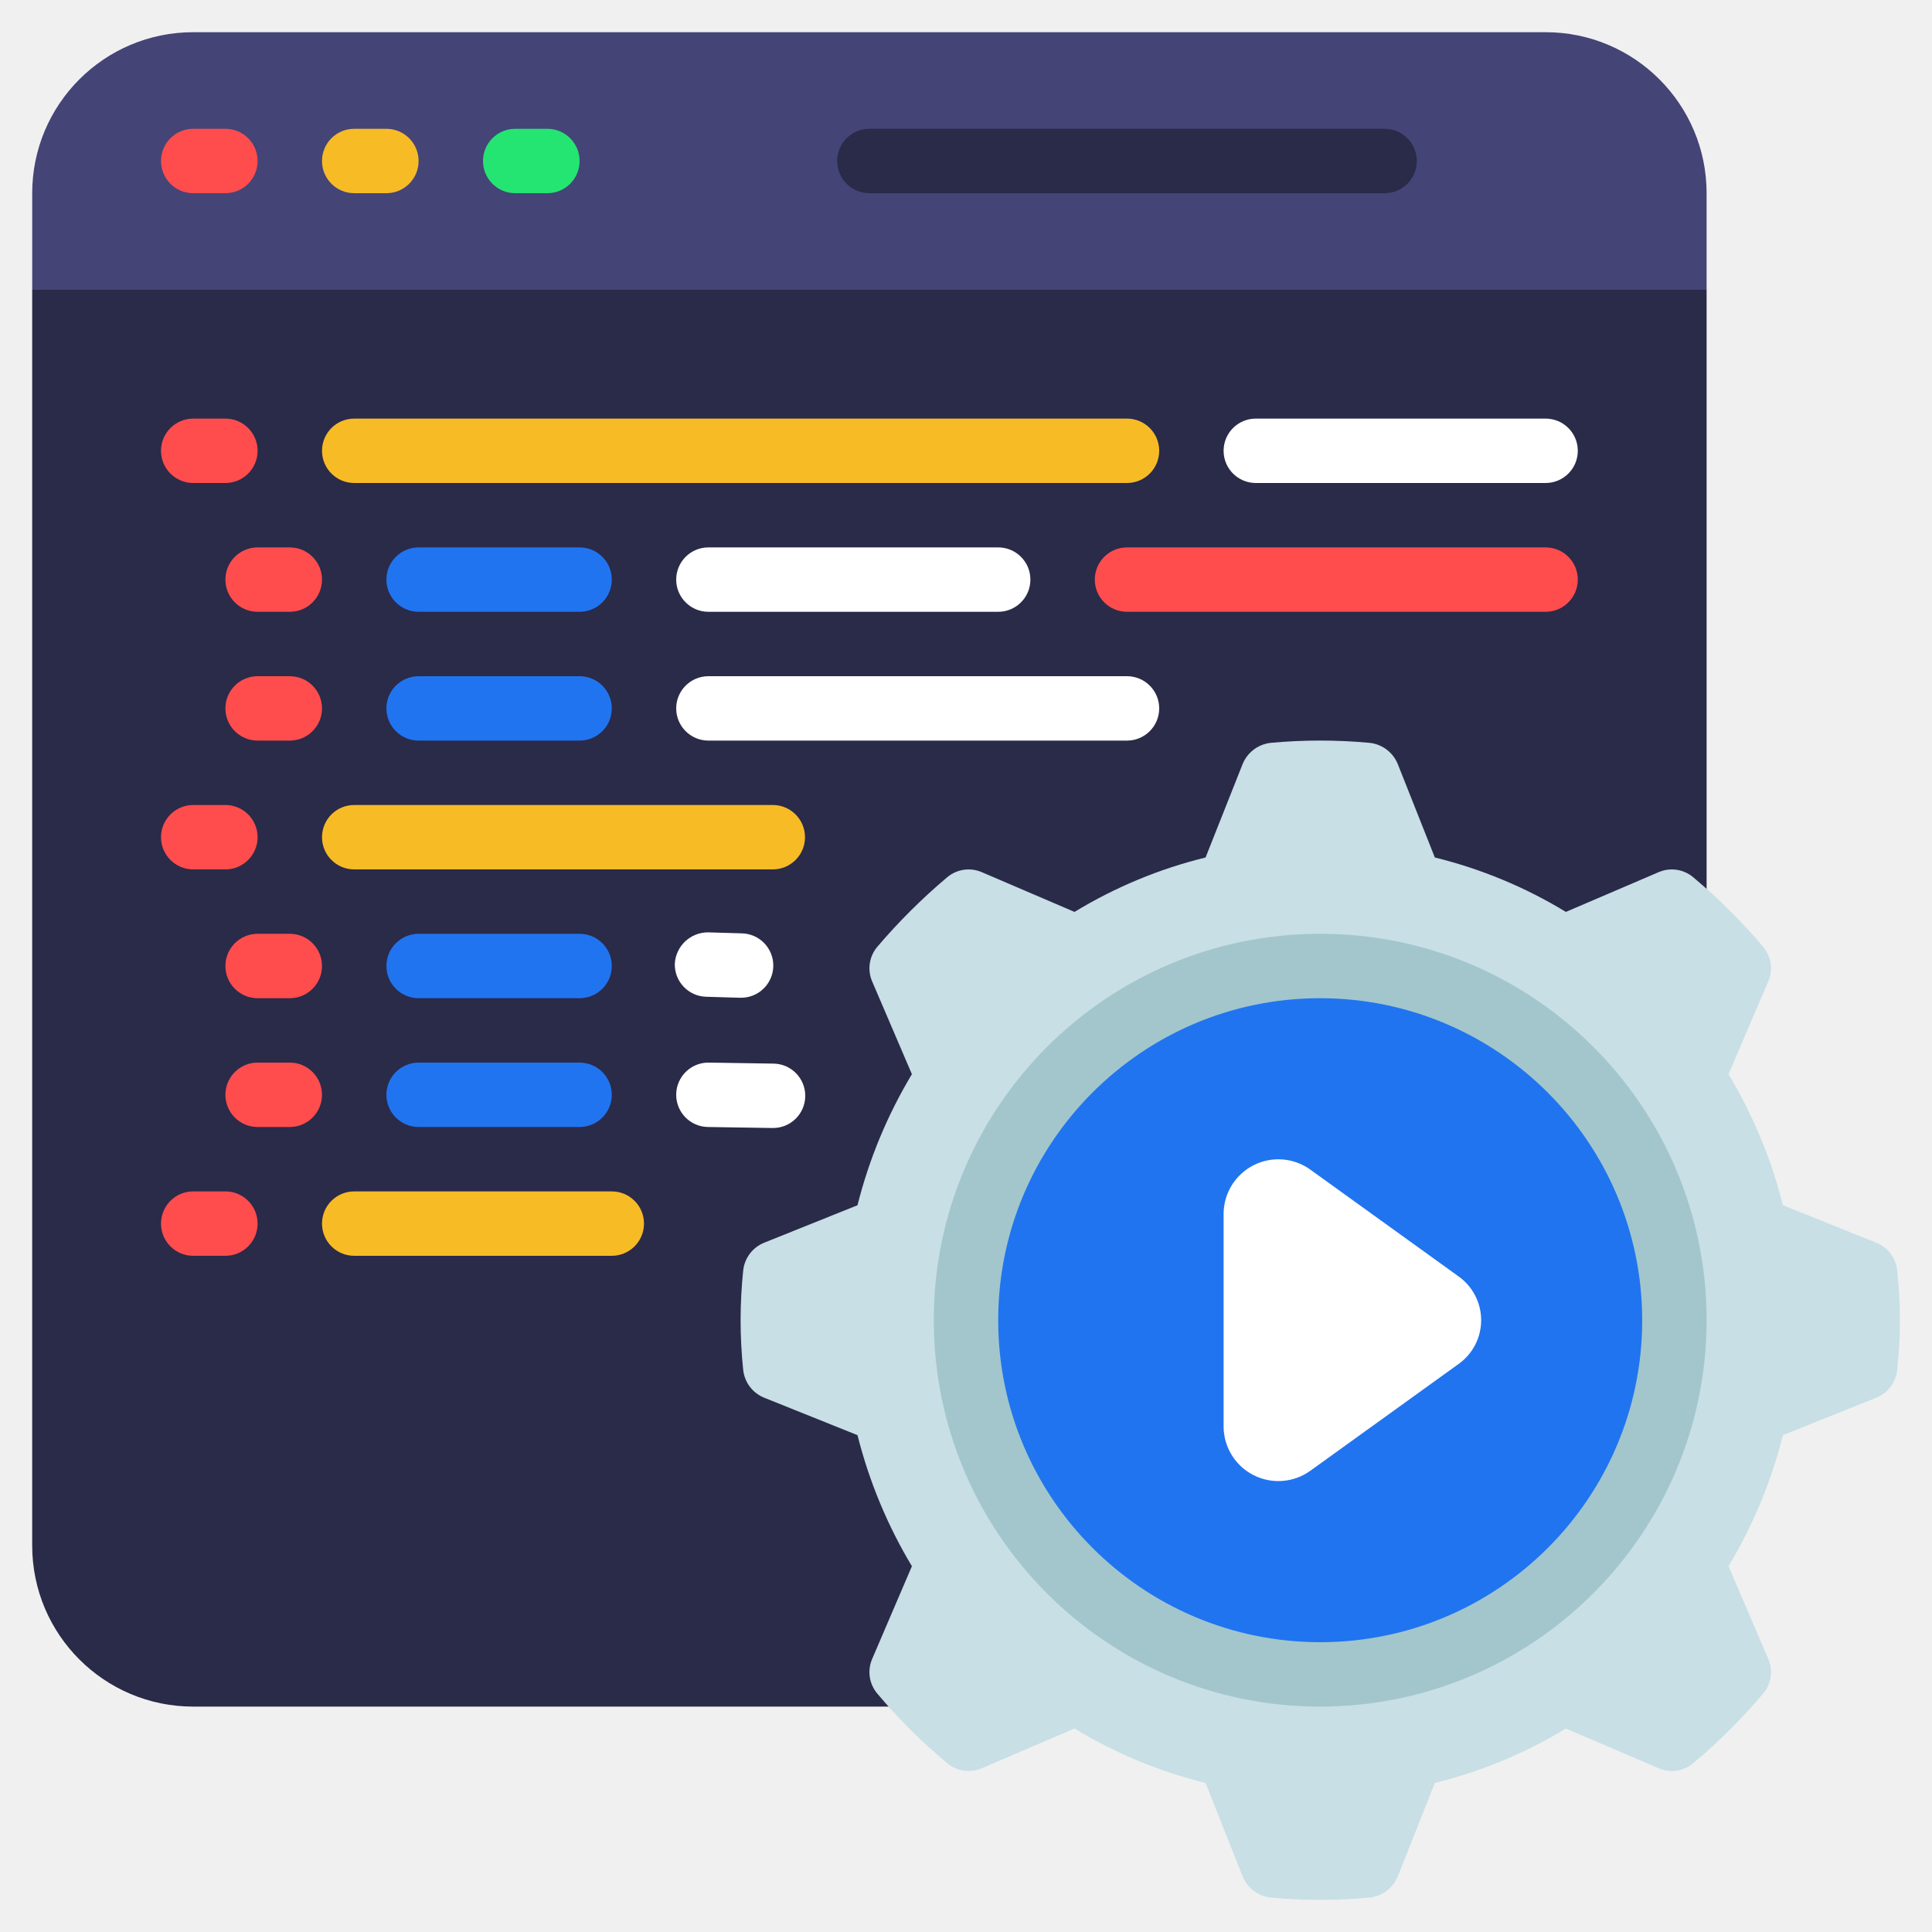
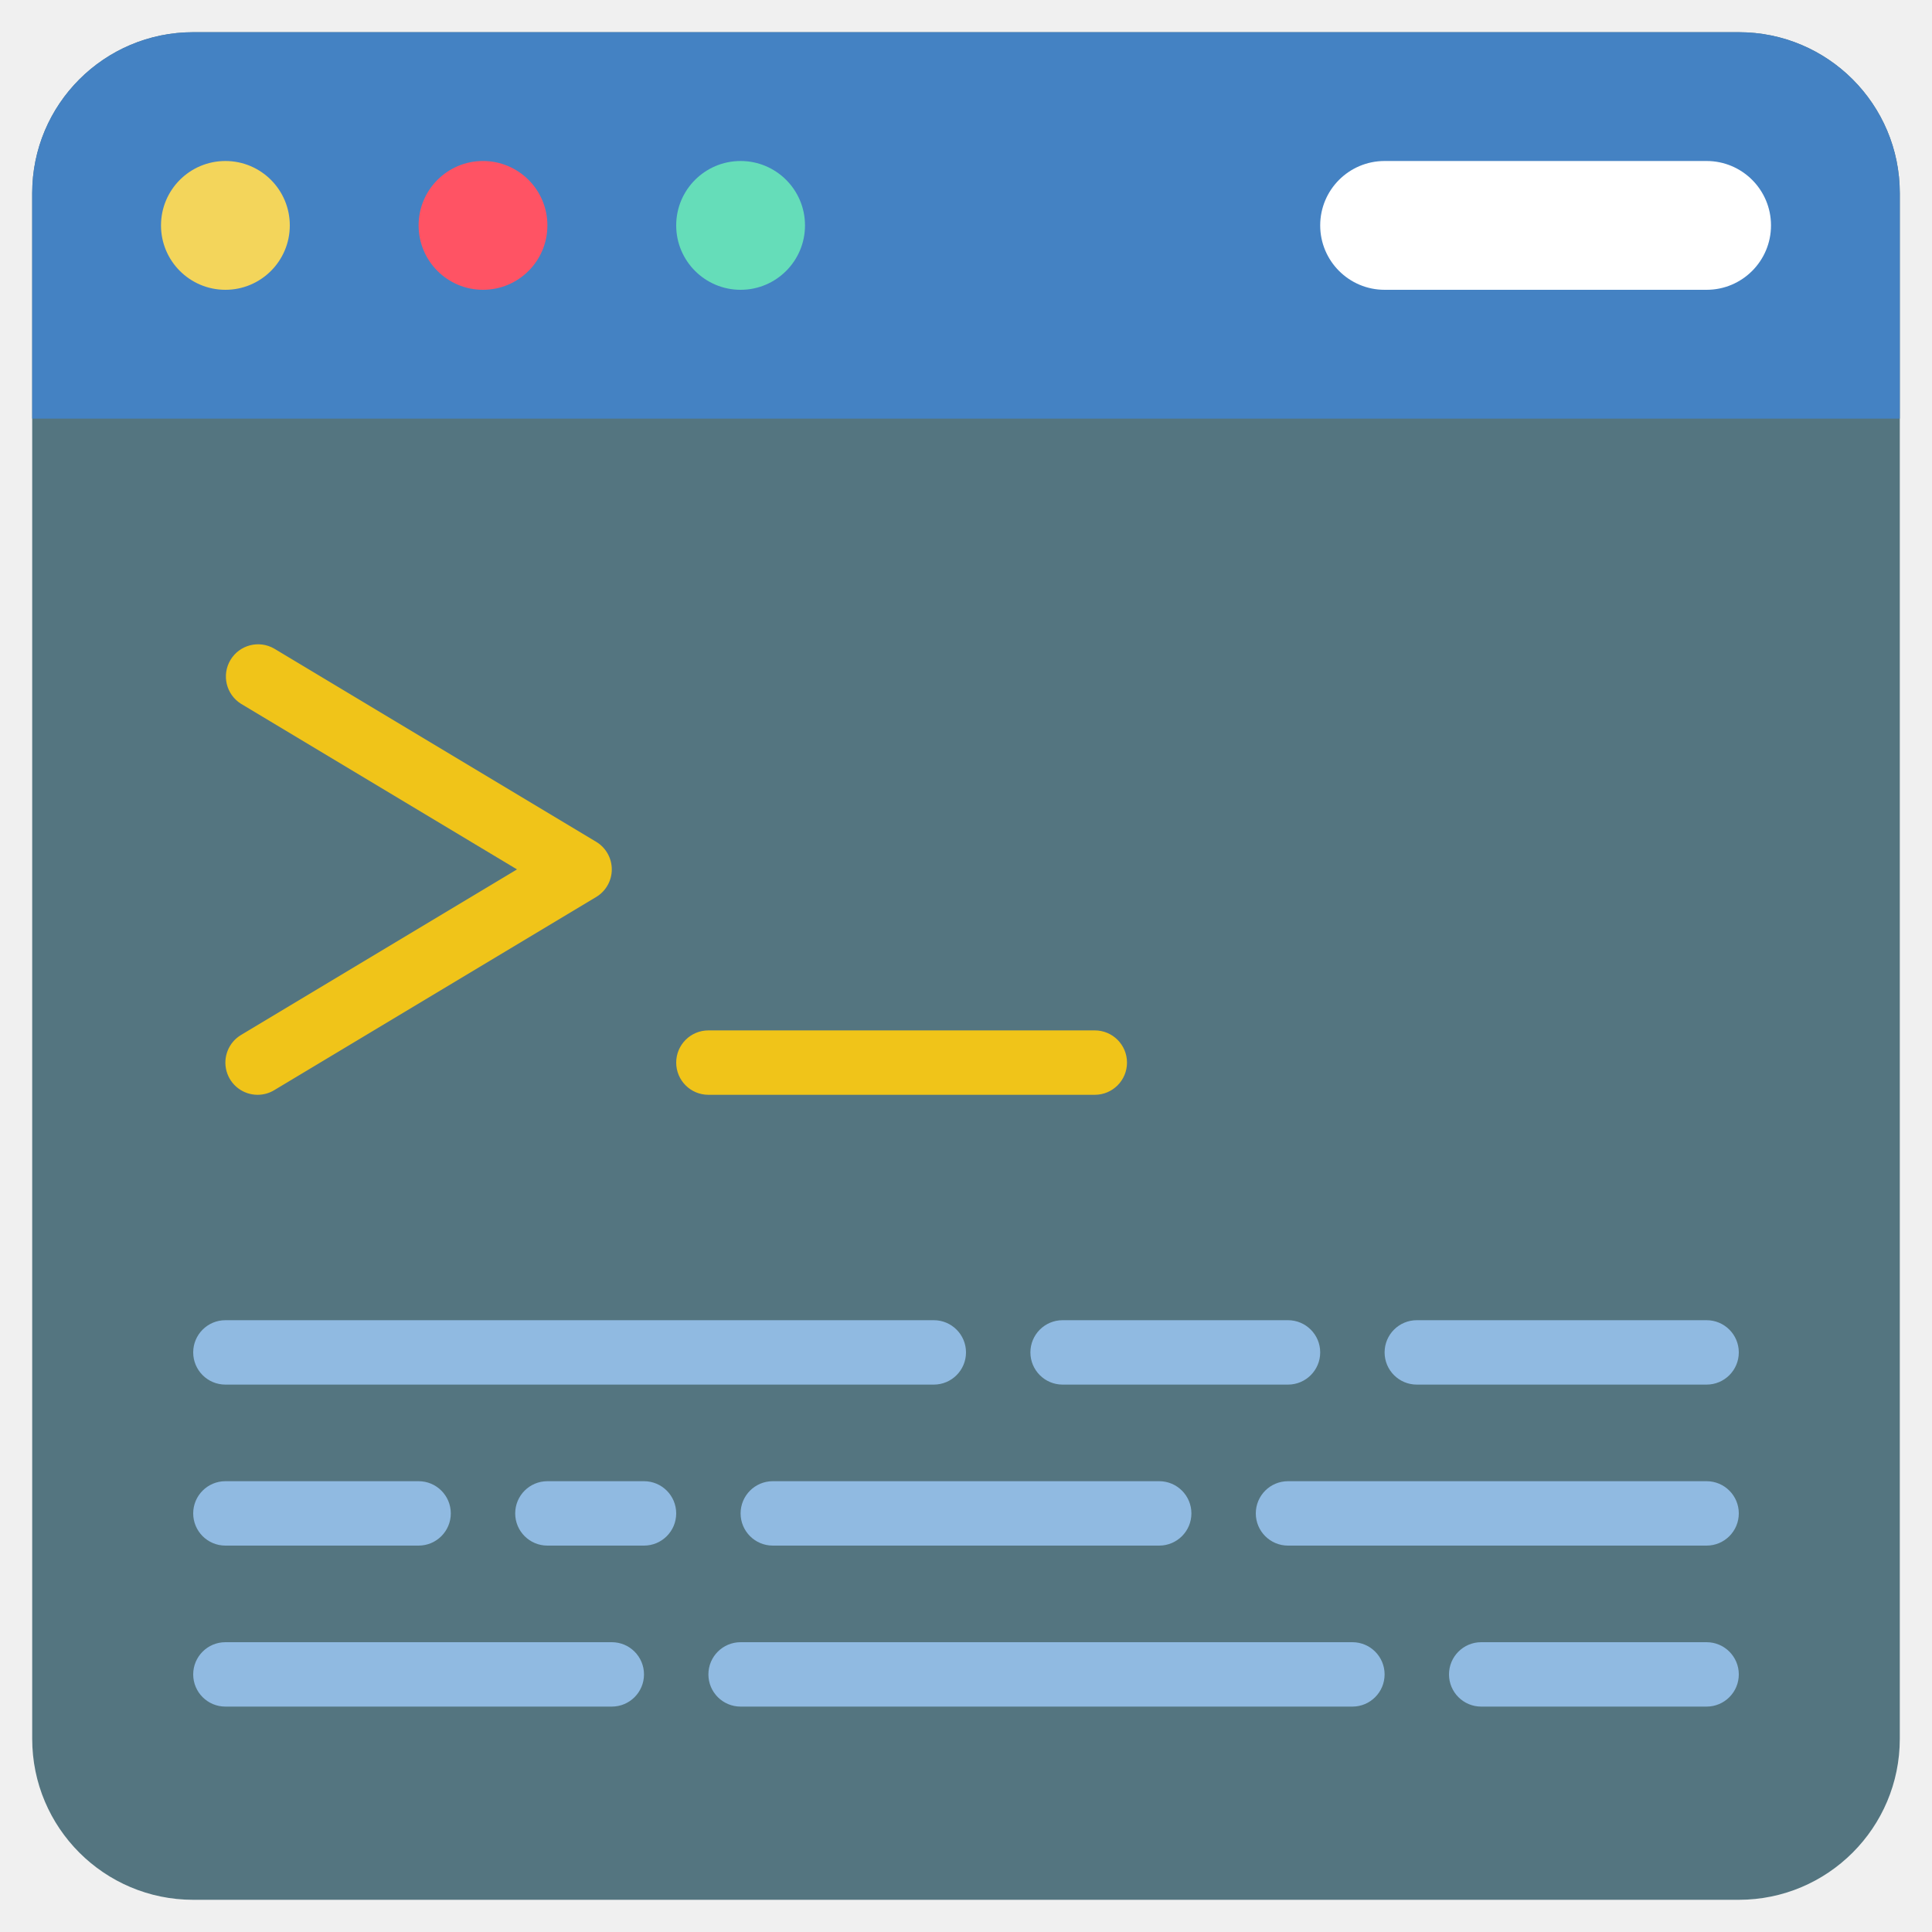
<svg xmlns="http://www.w3.org/2000/svg" version="1.1" width="512" height="512" x="0" y="0" viewBox="0 0 60 60" style="enable-background:new 0 0 512 512" xml:space="preserve" class="">
  <g>
-     <path fill="#2a2a49" d="M53 9v39a5 5 0 0 1-5 5H6a5 5 0 0 1-5-5V9l2-2h47z" opacity="1" data-original="#2a2a49" class="" />
-     <path fill="#444477" d="M53 6v3H1V6a5 5 0 0 1 5-5h42a5 5 0 0 1 5 5z" opacity="1" data-original="#444477" class="" />
-     <circle cx="41" cy="41" r="11" fill="#2074ef" opacity="1" data-original="#2074ef" class="" />
-     <path fill="#c7dfe5" d="M58.92 39.46a1.051 1.051 0 0 0-.66-.87l-2.89-1.16a15.03 15.03 0 0 0-1.69-4.07l1.23-2.87a1.034 1.034 0 0 0-.15-1.08 17.872 17.872 0 0 0-2.18-2.17 1.034 1.034 0 0 0-1.08-.15l-2.87 1.23a14.471 14.471 0 0 0-4.07-1.69l-1.15-2.9a1.069 1.069 0 0 0-.87-.66 16.678 16.678 0 0 0-3.08 0 1.069 1.069 0 0 0-.87.66l-1.15 2.9a14.471 14.471 0 0 0-4.07 1.69l-2.87-1.23a1.034 1.034 0 0 0-1.08.15 18.616 18.616 0 0 0-2.18 2.17 1.034 1.034 0 0 0-.15 1.08l1.23 2.87a15.03 15.03 0 0 0-1.69 4.07l-2.89 1.16a1.051 1.051 0 0 0-.66.87 14.862 14.862 0 0 0 0 3.08 1.051 1.051 0 0 0 .66.87l2.89 1.16a15.03 15.03 0 0 0 1.69 4.07l-1.23 2.87a1.034 1.034 0 0 0 .15 1.08 17.189 17.189 0 0 0 2.18 2.17 1.034 1.034 0 0 0 1.08.15l2.87-1.23a14.471 14.471 0 0 0 4.07 1.69l1.15 2.9a1.069 1.069 0 0 0 .87.66 16.678 16.678 0 0 0 3.08 0 1.069 1.069 0 0 0 .87-.66l1.15-2.9a14.471 14.471 0 0 0 4.07-1.69l2.87 1.23a1.034 1.034 0 0 0 1.08-.15 17.875 17.875 0 0 0 2.18-2.17 1.034 1.034 0 0 0 .15-1.08l-1.23-2.87a15.03 15.03 0 0 0 1.69-4.07l2.89-1.16a1.051 1.051 0 0 0 .66-.87 14.415 14.415 0 0 0 0-3.08zM41 52a11 11 0 1 1 11-11 10.994 10.994 0 0 1-11 11z" opacity="1" data-original="#c7dfe5" class="" />
-     <path fill="#ffffff" d="m45.3 42.358-4.607 3.318A1.7 1.7 0 0 1 38 44.318v-6.636a1.7 1.7 0 0 1 2.694-1.358l4.606 3.318a1.669 1.669 0 0 1 0 2.716z" opacity="1" data-original="#ffffff" class="" />
-     <path fill="#a2c6cc" d="M41 53a12 12 0 1 1 12-12 12.013 12.013 0 0 1-12 12zm0-22a10 10 0 1 0 10 10 10.011 10.011 0 0 0-10-10z" opacity="1" data-original="#a2c6cc" />
-     <path fill="#ff4d4d" d="M7 6H6a1 1 0 0 1 0-2h1a1 1 0 0 1 0 2z" opacity="1" data-original="#ff4d4d" class="">
-         </path>
-     <path fill="#f7bb26" d="M12 6h-1a1 1 0 0 1 0-2h1a1 1 0 0 1 0 2z" opacity="1" data-original="#f7bb26" />
-     <path fill="#25e572" d="M17 6h-1a1 1 0 0 1 0-2h1a1 1 0 0 1 0 2z" opacity="1" data-original="#25e572" />
-     <path fill="#2a2a49" d="M43 6H27a1 1 0 0 1 0-2h16a1 1 0 0 1 0 2z" opacity="1" data-original="#2a2a49" class="">
-         </path>
-     <path fill="#ff4d4d" d="M7 15H6a1 1 0 0 1 0-2h1a1 1 0 0 1 0 2z" opacity="1" data-original="#ff4d4d" class="">
-         </path>
-     <path fill="#f7bb26" d="M35 15H11a1 1 0 0 1 0-2h24a1 1 0 0 1 0 2z" opacity="1" data-original="#f7bb26" />
-     <path fill="#ff4d4d" d="M7 27H6a1 1 0 0 1 0-2h1a1 1 0 0 1 0 2z" opacity="1" data-original="#ff4d4d" class="">
-         </path>
-     <path fill="#f7bb26" d="M24 27H11a1 1 0 0 1 0-2h13a1 1 0 0 1 0 2z" opacity="1" data-original="#f7bb26" />
-     <path fill="#ff4d4d" d="M7 39H6a1 1 0 0 1 0-2h1a1 1 0 0 1 0 2z" opacity="1" data-original="#ff4d4d" class="">
-         </path>
-     <path fill="#f7bb26" d="M19 39h-8a1 1 0 0 1 0-2h8a1 1 0 0 1 0 2z" opacity="1" data-original="#f7bb26" />
-     <path fill="#ff4d4d" d="M9 19H8a1 1 0 0 1 0-2h1a1 1 0 0 1 0 2z" opacity="1" data-original="#ff4d4d" class="">
-         </path>
-     <path fill="#ffffff" d="M31 19h-9a1 1 0 0 1 0-2h9a1 1 0 0 1 0 2z" opacity="1" data-original="#ffffff" class="">
-         </path>
-     <path fill="#2074ef" d="M18 19h-5a1 1 0 0 1 0-2h5a1 1 0 0 1 0 2z" opacity="1" data-original="#2074ef" class="">
-         </path>
-     <path fill="#ff4d4d" d="M9 23H8a1 1 0 0 1 0-2h1a1 1 0 0 1 0 2z" opacity="1" data-original="#ff4d4d" class="">
-         </path>
-     <path fill="#ffffff" d="M35 23H22a1 1 0 0 1 0-2h13a1 1 0 0 1 0 2z" opacity="1" data-original="#ffffff" class="">
-         </path>
-     <path fill="#2074ef" d="M18 23h-5a1 1 0 0 1 0-2h5a1 1 0 0 1 0 2z" opacity="1" data-original="#2074ef" class="">
-         </path>
-     <path fill="#ff4d4d" d="M9 31H8a1 1 0 0 1 0-2h1a1 1 0 0 1 0 2z" opacity="1" data-original="#ff4d4d" class="">
-         </path>
-     <path fill="#ffffff" d="M23 30.986h-.03l-1.043-.031a1 1 0 0 1-.97-1.03 1.031 1.031 0 0 1 1.03-.97l1.043.031a1 1 0 0 1-.029 2z" opacity="1" data-original="#ffffff" class="" />
-     <path fill="#2074ef" d="M18 31h-5a1 1 0 0 1 0-2h5a1 1 0 0 1 0 2z" opacity="1" data-original="#2074ef" class="">
-         </path>
-     <path fill="#ff4d4d" d="M9 35H8a1 1 0 0 1 0-2h1a1 1 0 0 1 0 2z" opacity="1" data-original="#ff4d4d" class="">
-         </path>
-     <path fill="#ffffff" d="M24 35.031h-.016l-2-.031a1 1 0 0 1 .032-2l2 .031a1 1 0 0 1-.016 2z" opacity="1" data-original="#ffffff" class="" />
-     <path fill="#2074ef" d="M18 35h-5a1 1 0 0 1 0-2h5a1 1 0 0 1 0 2z" opacity="1" data-original="#2074ef" class="">
-         </path>
-     <path fill="#ffffff" d="M48 15h-9a1 1 0 0 1 0-2h9a1 1 0 0 1 0 2z" opacity="1" data-original="#ffffff" class="">
-         </path>
-     <path fill="#ff4d4d" d="M48 19H35a1 1 0 0 1 0-2h13a1 1 0 0 1 0 2z" opacity="1" data-original="#ff4d4d" class="">
-         </path>
+     <rect width="58" height="58" x="1" y="1" fill="#547580" rx="5" opacity="1" data-original="#547580" class="">
+         </rect>
+     <path fill="#4482c3" d="M59 6v7H1V6a5 5 0 0 1 5-5h48a5 5 0 0 1 5 5z" opacity="1" data-original="#4482c3" class="" />
+     <circle cx="7" cy="7" r="2" fill="#f3d55b" opacity="1" data-original="#f3d55b" />
+     <circle cx="15" cy="7" r="2" fill="#ff5364" opacity="1" data-original="#ff5364" />
+     <circle cx="23" cy="7" r="2" fill="#65ddb9" opacity="1" data-original="#65ddb9" />
+     <path fill="#ffffff" d="M53 9a2 2 0 0 0 0-4H43a2 2 0 0 0 0 4z" opacity="1" data-original="#ffffff" />
+     <g fill="#90bae1">
+       <path d="M29 43H7a1 1 0 0 1 0-2h22a1 1 0 0 1 0 2zM13 48H7a1 1 0 0 1 0-2h6a1 1 0 0 1 0 2zM19 53H7a1 1 0 0 1 0-2h12a1 1 0 0 1 0 2zM40 43h-7a1 1 0 0 1 0-2h7a1 1 0 0 1 0 2zM53 43h-9a1 1 0 0 1 0-2h9a1 1 0 0 1 0 2zM20 48h-3a1 1 0 0 1 0-2h3a1 1 0 0 1 0 2zM36 48H24a1 1 0 0 1 0-2h12a1 1 0 0 1 0 2zM53 48H40a1 1 0 0 1 0-2h13a1 1 0 0 1 0 2zM42 53H23a1 1 0 0 1 0-2h19a1 1 0 0 1 0 2zM53 53h-7a1 1 0 0 1 0-2h7a1 1 0 0 1 0 2z" fill="#90bae1" opacity="1" data-original="#90bae1" />
+     </g>
+     <path fill="#f0c419" d="M8 34a1 1 0 0 1-.516-1.857L16.056 27l-8.571-5.143a1 1 0 0 1 1.03-1.714l10 6a1 1 0 0 1 0 1.714l-10 6A.994.994 0 0 1 8 34zM34 34H22a1 1 0 0 1 0-2h12a1 1 0 0 1 0 2z" opacity="1" data-original="#f0c419" />
  </g>
</svg>
